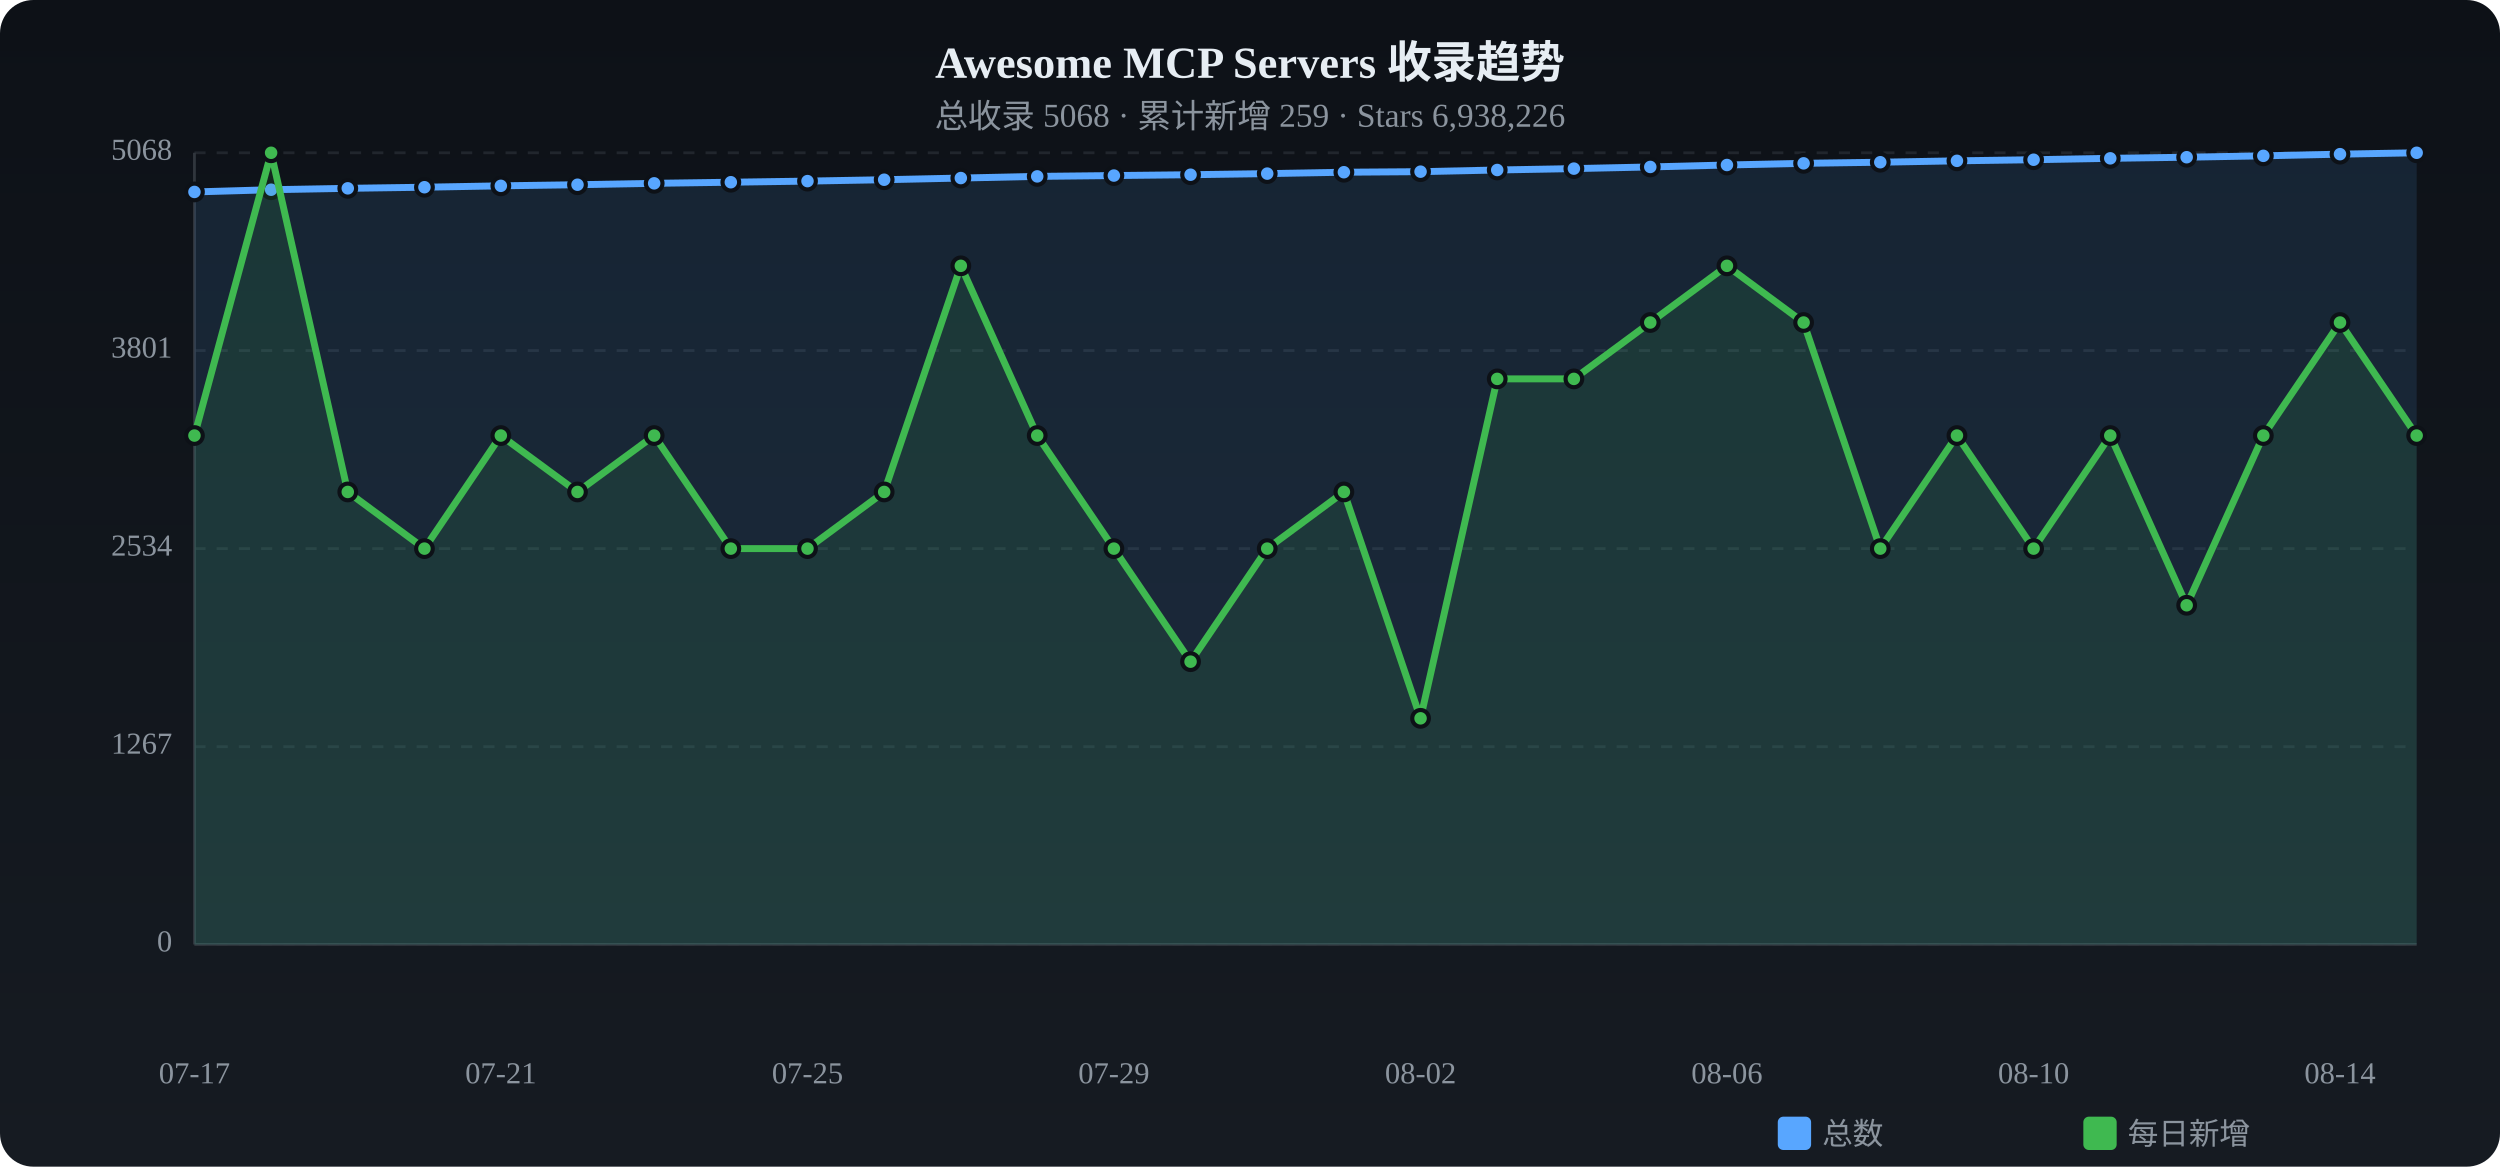
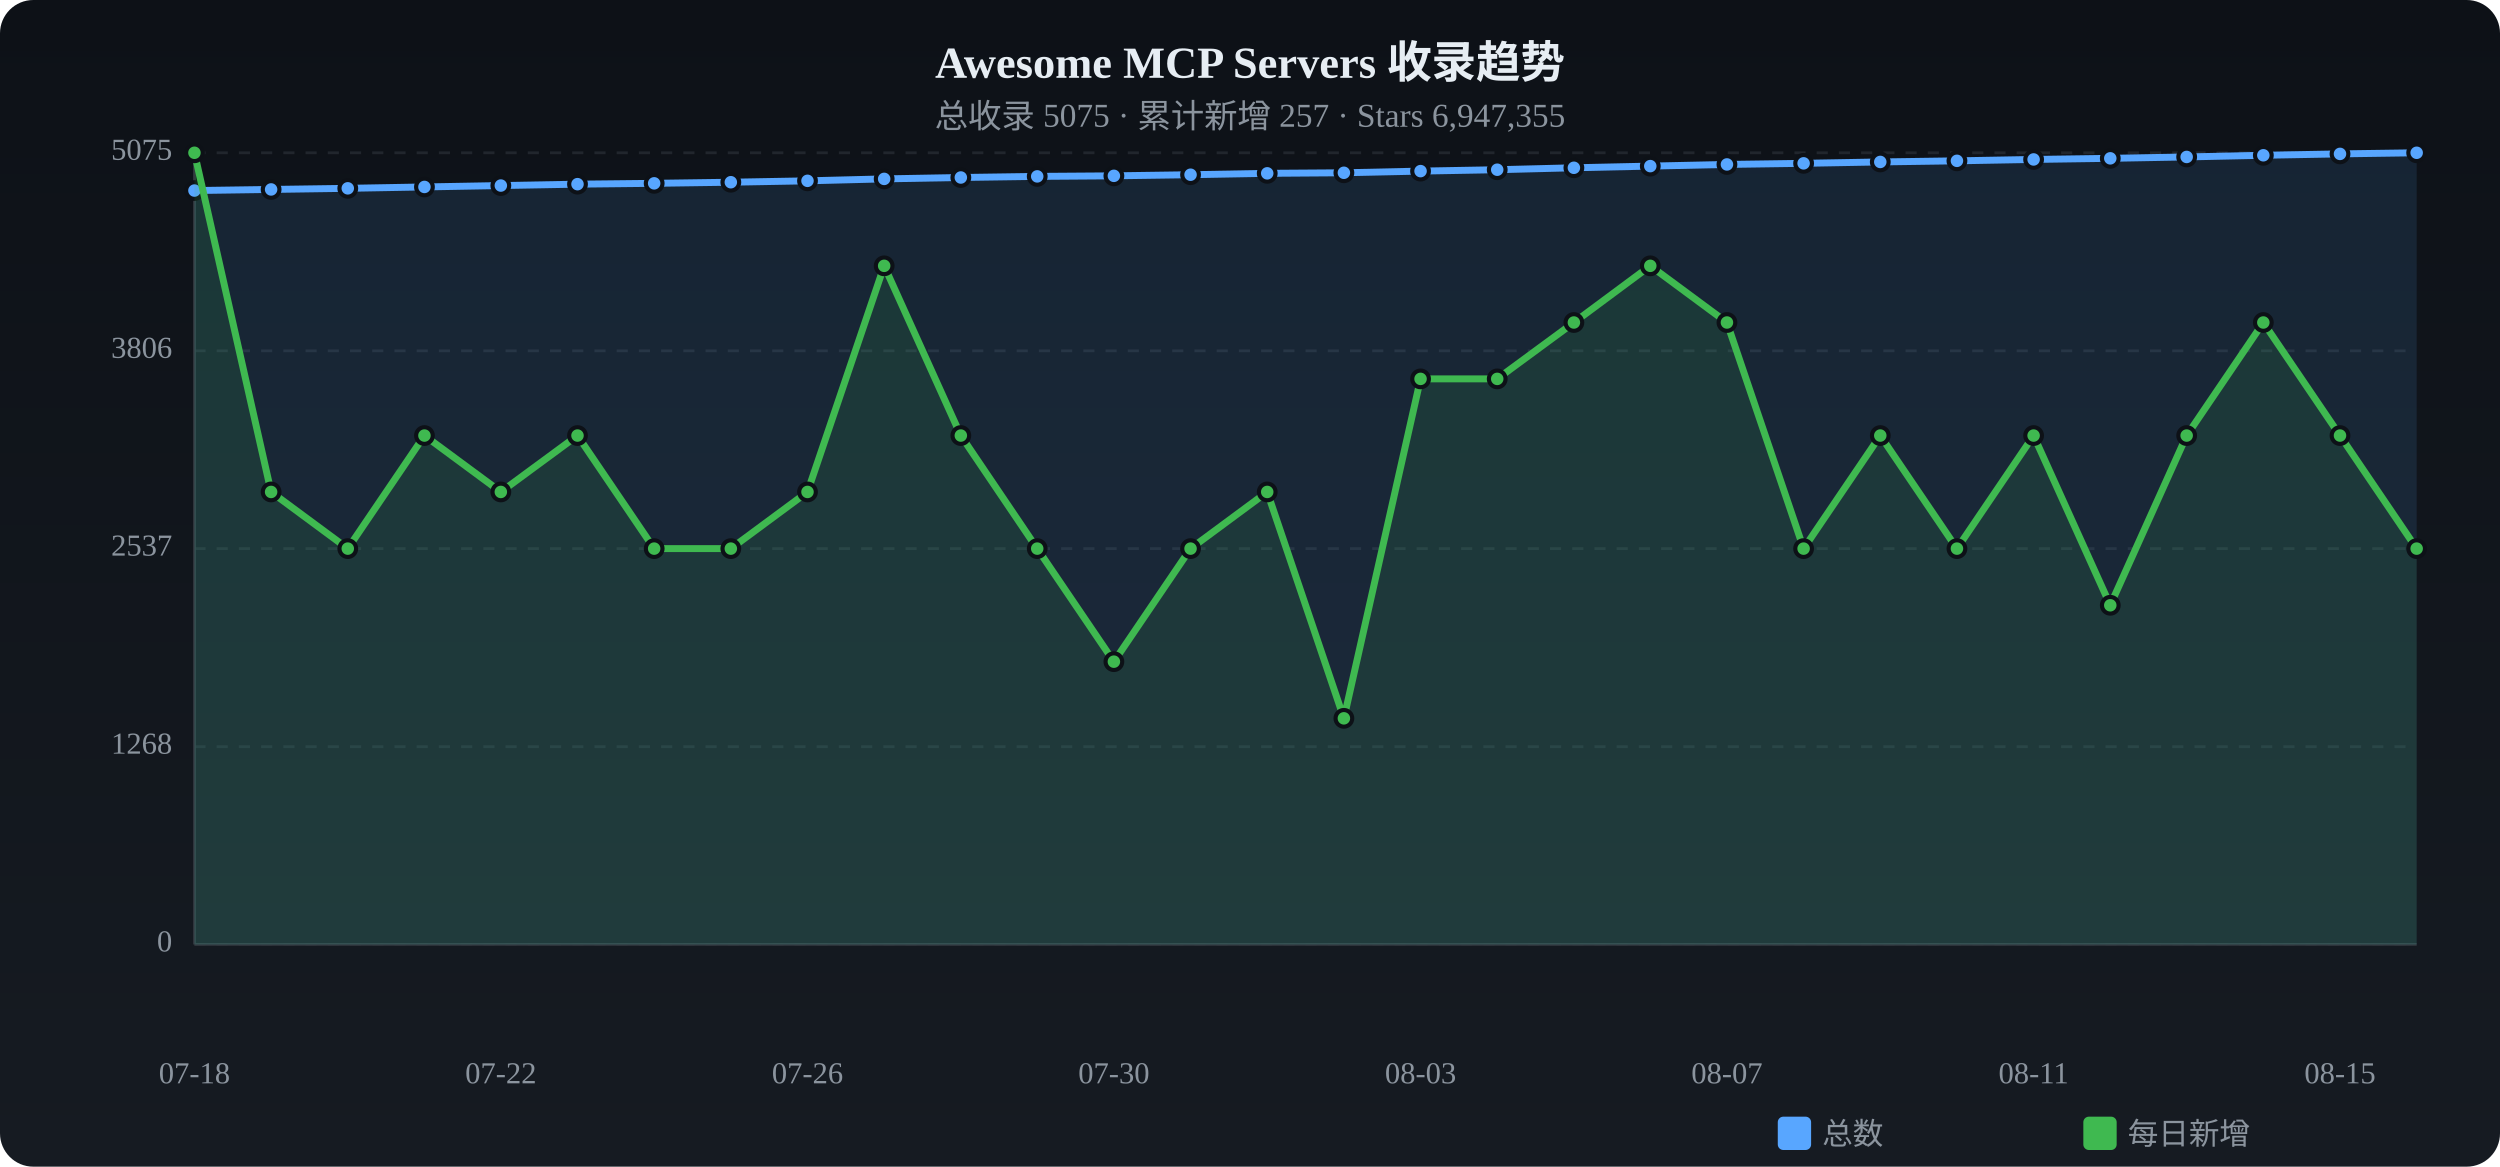
<svg xmlns="http://www.w3.org/2000/svg" viewBox="0 0 900 420" width="900" height="420">
  <defs>
    <linearGradient id="tbg" x1="0%" y1="0%" x2="0%" y2="100%">
      <stop offset="0%" stop-color="#0d1117" />
      <stop offset="100%" stop-color="#161b22" />
    </linearGradient>
  </defs>
  <rect width="900" height="420" rx="12" fill="url(#tbg)" />
  <text x="450.0" y="28" text-anchor="middle" fill="#e6edf3" font-size="16" font-weight="bold">Awesome MCP Servers 收录趋势</text>
-   <text x="450.0" y="46" text-anchor="middle" fill="#8b949e" font-size="12">总收录 5068 · 累计新增 259 · Stars 6,938,226</text>
+   <text x="450.0" y="46" text-anchor="middle" fill="#8b949e" font-size="12">总收录 5075 · 累计新增 257 · Stars 6,947,355</text>
  <text x="62" y="340.0" text-anchor="end" fill="#8b949e" font-size="11" dominant-baseline="middle">0</text>
  <line x1="70" y1="340.0" x2="870" y2="340.0" stroke="#21262d" stroke-dasharray="4 4" />
-   <text x="62" y="268.8" text-anchor="end" fill="#8b949e" font-size="11" dominant-baseline="middle">1267</text>
+   <text x="62" y="268.8" text-anchor="end" fill="#8b949e" font-size="11" dominant-baseline="middle">1268</text>
  <line x1="70" y1="268.8" x2="870" y2="268.8" stroke="#21262d" stroke-dasharray="4 4" />
-   <text x="62" y="197.5" text-anchor="end" fill="#8b949e" font-size="11" dominant-baseline="middle">2534</text>
+   <text x="62" y="197.5" text-anchor="end" fill="#8b949e" font-size="11" dominant-baseline="middle">2537</text>
  <line x1="70" y1="197.5" x2="870" y2="197.5" stroke="#21262d" stroke-dasharray="4 4" />
-   <text x="62" y="126.2" text-anchor="end" fill="#8b949e" font-size="11" dominant-baseline="middle">3801</text>
-   <line x1="70" y1="126.2" x2="870" y2="126.2" stroke="#21262d" stroke-dasharray="4 4" />
-   <text x="62" y="55.0" text-anchor="end" fill="#8b949e" font-size="11" dominant-baseline="middle">5068</text>
+   <text x="62" y="126.3" text-anchor="end" fill="#8b949e" font-size="11" dominant-baseline="middle">3806</text>
+   <line x1="70" y1="126.3" x2="870" y2="126.3" stroke="#21262d" stroke-dasharray="4 4" />
+   <text x="62" y="55.0" text-anchor="end" fill="#8b949e" font-size="11" dominant-baseline="middle">5075</text>
  <line x1="70" y1="55.0" x2="870" y2="55.0" stroke="#21262d" stroke-dasharray="4 4" />
  <line x1="70" y1="55" x2="70" y2="340" stroke="#30363d" />
  <line x1="70" y1="340" x2="870" y2="340" stroke="#30363d" />
-   <path d="M70.0,69.1 L97.6,68.3 L125.2,67.8 L152.8,67.4 L180.3,66.9 L207.9,66.5 L235.5,66.0 L263.1,65.6 L290.7,65.2 L318.3,64.7 L345.9,64.1 L373.4,63.5 L401.0,63.2 L428.6,62.9 L456.2,62.5 L483.8,62.0 L511.4,61.8 L539.0,61.2 L566.6,60.7 L594.1,60.1 L621.7,59.4 L649.3,58.8 L676.9,58.4 L704.5,57.9 L732.1,57.5 L759.7,57.0 L787.2,56.6 L814.8,56.1 L842.4,55.5 L870.0,55.0 L870.0,340 L70.0,340 Z" fill="#58a6ff" opacity="0.12" />
-   <polyline points="70.0,69.1 97.6,68.3 125.2,67.8 152.8,67.4 180.3,66.9 207.9,66.5 235.5,66.0 263.1,65.6 290.7,65.2 318.3,64.7 345.9,64.1 373.4,63.5 401.0,63.2 428.6,62.9 456.2,62.5 483.8,62.0 511.4,61.8 539.0,61.2 566.6,60.7 594.1,60.1 621.7,59.4 649.3,58.8 676.9,58.4 704.5,57.9 732.1,57.5 759.7,57.0 787.2,56.6 814.8,56.1 842.4,55.5 870.0,55.0" fill="none" stroke="#58a6ff" stroke-width="2.5" stroke-linecap="round" stroke-linejoin="round" />
-   <circle cx="70.0" cy="69.1" r="3" fill="#58a6ff" stroke="#0d1117" stroke-width="1.5" />
-   <circle cx="97.6" cy="68.3" r="3" fill="#58a6ff" stroke="#0d1117" stroke-width="1.5" />
+   <path d="M70.0,68.6 L97.6,68.2 L125.2,67.8 L152.8,67.3 L180.3,66.8 L207.9,66.3 L235.5,66.0 L263.1,65.6 L290.7,65.1 L318.3,64.4 L345.9,63.9 L373.4,63.5 L401.0,63.3 L428.6,62.9 L456.2,62.4 L483.8,62.2 L511.4,61.6 L539.0,61.1 L566.6,60.4 L594.1,59.8 L621.7,59.2 L649.3,58.8 L676.9,58.3 L704.5,57.9 L732.1,57.4 L759.7,57.0 L787.2,56.5 L814.8,55.9 L842.4,55.4 L870.0,55.0 L870.0,340 L70.0,340 Z" fill="#58a6ff" opacity="0.12" />
+   <polyline points="70.0,68.6 97.6,68.2 125.2,67.8 152.8,67.3 180.3,66.8 207.9,66.3 235.5,66.0 263.1,65.6 290.7,65.1 318.3,64.4 345.9,63.9 373.4,63.5 401.0,63.3 428.6,62.9 456.2,62.4 483.8,62.2 511.4,61.6 539.0,61.1 566.6,60.4 594.1,59.8 621.7,59.2 649.3,58.8 676.9,58.3 704.5,57.9 732.1,57.4 759.7,57.0 787.2,56.5 814.8,55.9 842.4,55.4 870.0,55.0" fill="none" stroke="#58a6ff" stroke-width="2.5" stroke-linecap="round" stroke-linejoin="round" />
+   <circle cx="70.0" cy="68.6" r="3" fill="#58a6ff" stroke="#0d1117" stroke-width="1.5" />
+   <circle cx="97.6" cy="68.2" r="3" fill="#58a6ff" stroke="#0d1117" stroke-width="1.5" />
  <circle cx="125.2" cy="67.8" r="3" fill="#58a6ff" stroke="#0d1117" stroke-width="1.5" />
-   <circle cx="152.8" cy="67.4" r="3" fill="#58a6ff" stroke="#0d1117" stroke-width="1.5" />
-   <circle cx="180.3" cy="66.9" r="3" fill="#58a6ff" stroke="#0d1117" stroke-width="1.5" />
-   <circle cx="207.9" cy="66.5" r="3" fill="#58a6ff" stroke="#0d1117" stroke-width="1.5" />
+   <circle cx="152.8" cy="67.3" r="3" fill="#58a6ff" stroke="#0d1117" stroke-width="1.5" />
+   <circle cx="180.3" cy="66.8" r="3" fill="#58a6ff" stroke="#0d1117" stroke-width="1.5" />
+   <circle cx="207.9" cy="66.3" r="3" fill="#58a6ff" stroke="#0d1117" stroke-width="1.5" />
  <circle cx="235.5" cy="66.0" r="3" fill="#58a6ff" stroke="#0d1117" stroke-width="1.5" />
  <circle cx="263.1" cy="65.6" r="3" fill="#58a6ff" stroke="#0d1117" stroke-width="1.5" />
-   <circle cx="290.7" cy="65.2" r="3" fill="#58a6ff" stroke="#0d1117" stroke-width="1.5" />
-   <circle cx="318.3" cy="64.7" r="3" fill="#58a6ff" stroke="#0d1117" stroke-width="1.5" />
-   <circle cx="345.9" cy="64.1" r="3" fill="#58a6ff" stroke="#0d1117" stroke-width="1.5" />
+   <circle cx="290.7" cy="65.1" r="3" fill="#58a6ff" stroke="#0d1117" stroke-width="1.5" />
+   <circle cx="318.3" cy="64.4" r="3" fill="#58a6ff" stroke="#0d1117" stroke-width="1.5" />
+   <circle cx="345.9" cy="63.9" r="3" fill="#58a6ff" stroke="#0d1117" stroke-width="1.5" />
  <circle cx="373.4" cy="63.5" r="3" fill="#58a6ff" stroke="#0d1117" stroke-width="1.5" />
-   <circle cx="401.0" cy="63.2" r="3" fill="#58a6ff" stroke="#0d1117" stroke-width="1.5" />
+   <circle cx="401.0" cy="63.3" r="3" fill="#58a6ff" stroke="#0d1117" stroke-width="1.5" />
  <circle cx="428.6" cy="62.9" r="3" fill="#58a6ff" stroke="#0d1117" stroke-width="1.5" />
-   <circle cx="456.2" cy="62.5" r="3" fill="#58a6ff" stroke="#0d1117" stroke-width="1.5" />
-   <circle cx="483.8" cy="62.0" r="3" fill="#58a6ff" stroke="#0d1117" stroke-width="1.5" />
-   <circle cx="511.4" cy="61.8" r="3" fill="#58a6ff" stroke="#0d1117" stroke-width="1.5" />
-   <circle cx="539.0" cy="61.2" r="3" fill="#58a6ff" stroke="#0d1117" stroke-width="1.5" />
-   <circle cx="566.6" cy="60.7" r="3" fill="#58a6ff" stroke="#0d1117" stroke-width="1.5" />
-   <circle cx="594.1" cy="60.1" r="3" fill="#58a6ff" stroke="#0d1117" stroke-width="1.5" />
-   <circle cx="621.7" cy="59.4" r="3" fill="#58a6ff" stroke="#0d1117" stroke-width="1.5" />
+   <circle cx="456.2" cy="62.4" r="3" fill="#58a6ff" stroke="#0d1117" stroke-width="1.5" />
+   <circle cx="483.8" cy="62.2" r="3" fill="#58a6ff" stroke="#0d1117" stroke-width="1.5" />
+   <circle cx="511.4" cy="61.6" r="3" fill="#58a6ff" stroke="#0d1117" stroke-width="1.5" />
+   <circle cx="539.0" cy="61.1" r="3" fill="#58a6ff" stroke="#0d1117" stroke-width="1.5" />
+   <circle cx="566.6" cy="60.4" r="3" fill="#58a6ff" stroke="#0d1117" stroke-width="1.5" />
+   <circle cx="594.1" cy="59.8" r="3" fill="#58a6ff" stroke="#0d1117" stroke-width="1.5" />
+   <circle cx="621.7" cy="59.2" r="3" fill="#58a6ff" stroke="#0d1117" stroke-width="1.5" />
  <circle cx="649.3" cy="58.8" r="3" fill="#58a6ff" stroke="#0d1117" stroke-width="1.5" />
-   <circle cx="676.9" cy="58.4" r="3" fill="#58a6ff" stroke="#0d1117" stroke-width="1.5" />
+   <circle cx="676.9" cy="58.3" r="3" fill="#58a6ff" stroke="#0d1117" stroke-width="1.5" />
  <circle cx="704.5" cy="57.9" r="3" fill="#58a6ff" stroke="#0d1117" stroke-width="1.5" />
-   <circle cx="732.1" cy="57.5" r="3" fill="#58a6ff" stroke="#0d1117" stroke-width="1.5" />
+   <circle cx="732.1" cy="57.4" r="3" fill="#58a6ff" stroke="#0d1117" stroke-width="1.5" />
  <circle cx="759.7" cy="57.0" r="3" fill="#58a6ff" stroke="#0d1117" stroke-width="1.5" />
-   <circle cx="787.2" cy="56.6" r="3" fill="#58a6ff" stroke="#0d1117" stroke-width="1.5" />
-   <circle cx="814.8" cy="56.1" r="3" fill="#58a6ff" stroke="#0d1117" stroke-width="1.5" />
-   <circle cx="842.4" cy="55.5" r="3" fill="#58a6ff" stroke="#0d1117" stroke-width="1.5" />
+   <circle cx="787.2" cy="56.5" r="3" fill="#58a6ff" stroke="#0d1117" stroke-width="1.5" />
+   <circle cx="814.8" cy="55.9" r="3" fill="#58a6ff" stroke="#0d1117" stroke-width="1.5" />
+   <circle cx="842.4" cy="55.4" r="3" fill="#58a6ff" stroke="#0d1117" stroke-width="1.5" />
  <circle cx="870.0" cy="55.0" r="3" fill="#58a6ff" stroke="#0d1117" stroke-width="1.5" />
-   <path d="M70.0,156.8 L97.6,55.0 L125.2,177.1 L152.8,197.5 L180.3,156.8 L207.9,177.1 L235.5,156.8 L263.1,197.5 L290.7,197.5 L318.3,177.1 L345.9,95.7 L373.4,156.8 L401.0,197.5 L428.6,238.2 L456.2,197.5 L483.8,177.1 L511.4,258.6 L539.0,136.4 L566.6,136.4 L594.1,116.1 L621.7,95.7 L649.3,116.1 L676.9,197.5 L704.5,156.8 L732.1,197.5 L759.7,156.8 L787.2,217.9 L814.8,156.8 L842.4,116.1 L870.0,156.8 L870.0,340 L70.0,340 Z" fill="#3fb950" opacity="0.12" />
-   <polyline points="70.0,156.8 97.6,55.0 125.2,177.1 152.8,197.5 180.3,156.8 207.9,177.1 235.5,156.8 263.1,197.5 290.7,197.5 318.3,177.1 345.9,95.7 373.4,156.8 401.0,197.5 428.6,238.2 456.2,197.5 483.8,177.1 511.4,258.6 539.0,136.4 566.6,136.4 594.1,116.1 621.7,95.7 649.3,116.1 676.9,197.5 704.5,156.8 732.1,197.5 759.7,156.8 787.2,217.9 814.8,156.8 842.4,116.1 870.0,156.8" fill="none" stroke="#3fb950" stroke-width="2.5" stroke-linecap="round" stroke-linejoin="round" />
-   <circle cx="70.0" cy="156.8" r="3" fill="#3fb950" stroke="#0d1117" stroke-width="1.5" />
-   <circle cx="97.6" cy="55.0" r="3" fill="#3fb950" stroke="#0d1117" stroke-width="1.5" />
-   <circle cx="125.2" cy="177.1" r="3" fill="#3fb950" stroke="#0d1117" stroke-width="1.5" />
-   <circle cx="152.8" cy="197.5" r="3" fill="#3fb950" stroke="#0d1117" stroke-width="1.5" />
-   <circle cx="180.3" cy="156.8" r="3" fill="#3fb950" stroke="#0d1117" stroke-width="1.5" />
-   <circle cx="207.9" cy="177.1" r="3" fill="#3fb950" stroke="#0d1117" stroke-width="1.5" />
-   <circle cx="235.5" cy="156.8" r="3" fill="#3fb950" stroke="#0d1117" stroke-width="1.5" />
+   <path d="M70.0,55.0 L97.6,177.1 L125.2,197.5 L152.8,156.8 L180.3,177.1 L207.9,156.8 L235.5,197.5 L263.1,197.5 L290.7,177.1 L318.3,95.7 L345.9,156.8 L373.4,197.5 L401.0,238.2 L428.6,197.5 L456.2,177.1 L483.8,258.6 L511.4,136.4 L539.0,136.4 L566.6,116.1 L594.1,95.7 L621.7,116.1 L649.3,197.5 L676.9,156.8 L704.5,197.5 L732.1,156.8 L759.7,217.9 L787.2,156.8 L814.8,116.1 L842.4,156.8 L870.0,197.5 L870.0,340 L70.0,340 Z" fill="#3fb950" opacity="0.12" />
+   <polyline points="70.0,55.0 97.6,177.1 125.2,197.5 152.8,156.8 180.3,177.1 207.9,156.8 235.5,197.5 263.1,197.5 290.7,177.1 318.3,95.7 345.9,156.8 373.4,197.5 401.0,238.2 428.6,197.5 456.2,177.1 483.8,258.6 511.4,136.4 539.0,136.4 566.6,116.1 594.1,95.7 621.7,116.1 649.3,197.5 676.9,156.8 704.5,197.5 732.1,156.8 759.7,217.9 787.2,156.8 814.8,116.1 842.4,156.8 870.0,197.5" fill="none" stroke="#3fb950" stroke-width="2.5" stroke-linecap="round" stroke-linejoin="round" />
+   <circle cx="70.0" cy="55.0" r="3" fill="#3fb950" stroke="#0d1117" stroke-width="1.5" />
+   <circle cx="97.6" cy="177.1" r="3" fill="#3fb950" stroke="#0d1117" stroke-width="1.5" />
+   <circle cx="125.2" cy="197.5" r="3" fill="#3fb950" stroke="#0d1117" stroke-width="1.5" />
+   <circle cx="152.8" cy="156.8" r="3" fill="#3fb950" stroke="#0d1117" stroke-width="1.5" />
+   <circle cx="180.3" cy="177.1" r="3" fill="#3fb950" stroke="#0d1117" stroke-width="1.5" />
+   <circle cx="207.9" cy="156.8" r="3" fill="#3fb950" stroke="#0d1117" stroke-width="1.5" />
+   <circle cx="235.5" cy="197.5" r="3" fill="#3fb950" stroke="#0d1117" stroke-width="1.5" />
  <circle cx="263.1" cy="197.5" r="3" fill="#3fb950" stroke="#0d1117" stroke-width="1.5" />
-   <circle cx="290.7" cy="197.5" r="3" fill="#3fb950" stroke="#0d1117" stroke-width="1.5" />
-   <circle cx="318.3" cy="177.1" r="3" fill="#3fb950" stroke="#0d1117" stroke-width="1.5" />
-   <circle cx="345.9" cy="95.7" r="3" fill="#3fb950" stroke="#0d1117" stroke-width="1.5" />
-   <circle cx="373.4" cy="156.8" r="3" fill="#3fb950" stroke="#0d1117" stroke-width="1.5" />
-   <circle cx="401.0" cy="197.5" r="3" fill="#3fb950" stroke="#0d1117" stroke-width="1.5" />
-   <circle cx="428.6" cy="238.2" r="3" fill="#3fb950" stroke="#0d1117" stroke-width="1.5" />
-   <circle cx="456.2" cy="197.5" r="3" fill="#3fb950" stroke="#0d1117" stroke-width="1.5" />
-   <circle cx="483.8" cy="177.1" r="3" fill="#3fb950" stroke="#0d1117" stroke-width="1.5" />
-   <circle cx="511.4" cy="258.6" r="3" fill="#3fb950" stroke="#0d1117" stroke-width="1.5" />
+   <circle cx="290.7" cy="177.1" r="3" fill="#3fb950" stroke="#0d1117" stroke-width="1.5" />
+   <circle cx="318.3" cy="95.7" r="3" fill="#3fb950" stroke="#0d1117" stroke-width="1.5" />
+   <circle cx="345.9" cy="156.8" r="3" fill="#3fb950" stroke="#0d1117" stroke-width="1.5" />
+   <circle cx="373.4" cy="197.5" r="3" fill="#3fb950" stroke="#0d1117" stroke-width="1.5" />
+   <circle cx="401.0" cy="238.2" r="3" fill="#3fb950" stroke="#0d1117" stroke-width="1.5" />
+   <circle cx="428.6" cy="197.5" r="3" fill="#3fb950" stroke="#0d1117" stroke-width="1.5" />
+   <circle cx="456.2" cy="177.1" r="3" fill="#3fb950" stroke="#0d1117" stroke-width="1.5" />
+   <circle cx="483.8" cy="258.6" r="3" fill="#3fb950" stroke="#0d1117" stroke-width="1.5" />
+   <circle cx="511.4" cy="136.4" r="3" fill="#3fb950" stroke="#0d1117" stroke-width="1.5" />
  <circle cx="539.0" cy="136.4" r="3" fill="#3fb950" stroke="#0d1117" stroke-width="1.5" />
-   <circle cx="566.6" cy="136.4" r="3" fill="#3fb950" stroke="#0d1117" stroke-width="1.5" />
-   <circle cx="594.1" cy="116.1" r="3" fill="#3fb950" stroke="#0d1117" stroke-width="1.5" />
-   <circle cx="621.7" cy="95.7" r="3" fill="#3fb950" stroke="#0d1117" stroke-width="1.5" />
-   <circle cx="649.3" cy="116.1" r="3" fill="#3fb950" stroke="#0d1117" stroke-width="1.5" />
-   <circle cx="676.9" cy="197.5" r="3" fill="#3fb950" stroke="#0d1117" stroke-width="1.5" />
-   <circle cx="704.5" cy="156.8" r="3" fill="#3fb950" stroke="#0d1117" stroke-width="1.5" />
-   <circle cx="732.1" cy="197.5" r="3" fill="#3fb950" stroke="#0d1117" stroke-width="1.5" />
-   <circle cx="759.7" cy="156.8" r="3" fill="#3fb950" stroke="#0d1117" stroke-width="1.5" />
-   <circle cx="787.2" cy="217.9" r="3" fill="#3fb950" stroke="#0d1117" stroke-width="1.5" />
-   <circle cx="814.8" cy="156.8" r="3" fill="#3fb950" stroke="#0d1117" stroke-width="1.5" />
-   <circle cx="842.4" cy="116.1" r="3" fill="#3fb950" stroke="#0d1117" stroke-width="1.5" />
-   <circle cx="870.0" cy="156.8" r="3" fill="#3fb950" stroke="#0d1117" stroke-width="1.5" />
-   <text x="70.0" y="390" text-anchor="middle" fill="#8b949e" font-size="11">07-17</text>
-   <text x="180.3" y="390" text-anchor="middle" fill="#8b949e" font-size="11">07-21</text>
-   <text x="290.7" y="390" text-anchor="middle" fill="#8b949e" font-size="11">07-25</text>
-   <text x="401.0" y="390" text-anchor="middle" fill="#8b949e" font-size="11">07-29</text>
-   <text x="511.4" y="390" text-anchor="middle" fill="#8b949e" font-size="11">08-02</text>
-   <text x="621.7" y="390" text-anchor="middle" fill="#8b949e" font-size="11">08-06</text>
-   <text x="732.1" y="390" text-anchor="middle" fill="#8b949e" font-size="11">08-10</text>
-   <text x="842.4" y="390" text-anchor="middle" fill="#8b949e" font-size="11">08-14</text>
+   <circle cx="566.6" cy="116.1" r="3" fill="#3fb950" stroke="#0d1117" stroke-width="1.5" />
+   <circle cx="594.1" cy="95.7" r="3" fill="#3fb950" stroke="#0d1117" stroke-width="1.5" />
+   <circle cx="621.7" cy="116.1" r="3" fill="#3fb950" stroke="#0d1117" stroke-width="1.5" />
+   <circle cx="649.3" cy="197.5" r="3" fill="#3fb950" stroke="#0d1117" stroke-width="1.5" />
+   <circle cx="676.9" cy="156.8" r="3" fill="#3fb950" stroke="#0d1117" stroke-width="1.5" />
+   <circle cx="704.5" cy="197.5" r="3" fill="#3fb950" stroke="#0d1117" stroke-width="1.5" />
+   <circle cx="732.1" cy="156.8" r="3" fill="#3fb950" stroke="#0d1117" stroke-width="1.5" />
+   <circle cx="759.7" cy="217.9" r="3" fill="#3fb950" stroke="#0d1117" stroke-width="1.5" />
+   <circle cx="787.2" cy="156.8" r="3" fill="#3fb950" stroke="#0d1117" stroke-width="1.5" />
+   <circle cx="814.8" cy="116.1" r="3" fill="#3fb950" stroke="#0d1117" stroke-width="1.5" />
+   <circle cx="842.4" cy="156.8" r="3" fill="#3fb950" stroke="#0d1117" stroke-width="1.5" />
+   <circle cx="870.0" cy="197.5" r="3" fill="#3fb950" stroke="#0d1117" stroke-width="1.5" />
+   <text x="70.0" y="390" text-anchor="middle" fill="#8b949e" font-size="11">07-18</text>
+   <text x="180.3" y="390" text-anchor="middle" fill="#8b949e" font-size="11">07-22</text>
+   <text x="290.7" y="390" text-anchor="middle" fill="#8b949e" font-size="11">07-26</text>
+   <text x="401.0" y="390" text-anchor="middle" fill="#8b949e" font-size="11">07-30</text>
+   <text x="511.4" y="390" text-anchor="middle" fill="#8b949e" font-size="11">08-03</text>
+   <text x="621.7" y="390" text-anchor="middle" fill="#8b949e" font-size="11">08-07</text>
+   <text x="732.1" y="390" text-anchor="middle" fill="#8b949e" font-size="11">08-11</text>
+   <text x="842.4" y="390" text-anchor="middle" fill="#8b949e" font-size="11">08-15</text>
  <rect x="640" y="402" width="12" height="12" rx="2" fill="#58a6ff" />
  <text x="656" y="412" fill="#8b949e" font-size="11">总数</text>
  <rect x="750" y="402" width="12" height="12" rx="2" fill="#3fb950" />
  <text x="766" y="412" fill="#8b949e" font-size="11">每日新增</text>
</svg>
